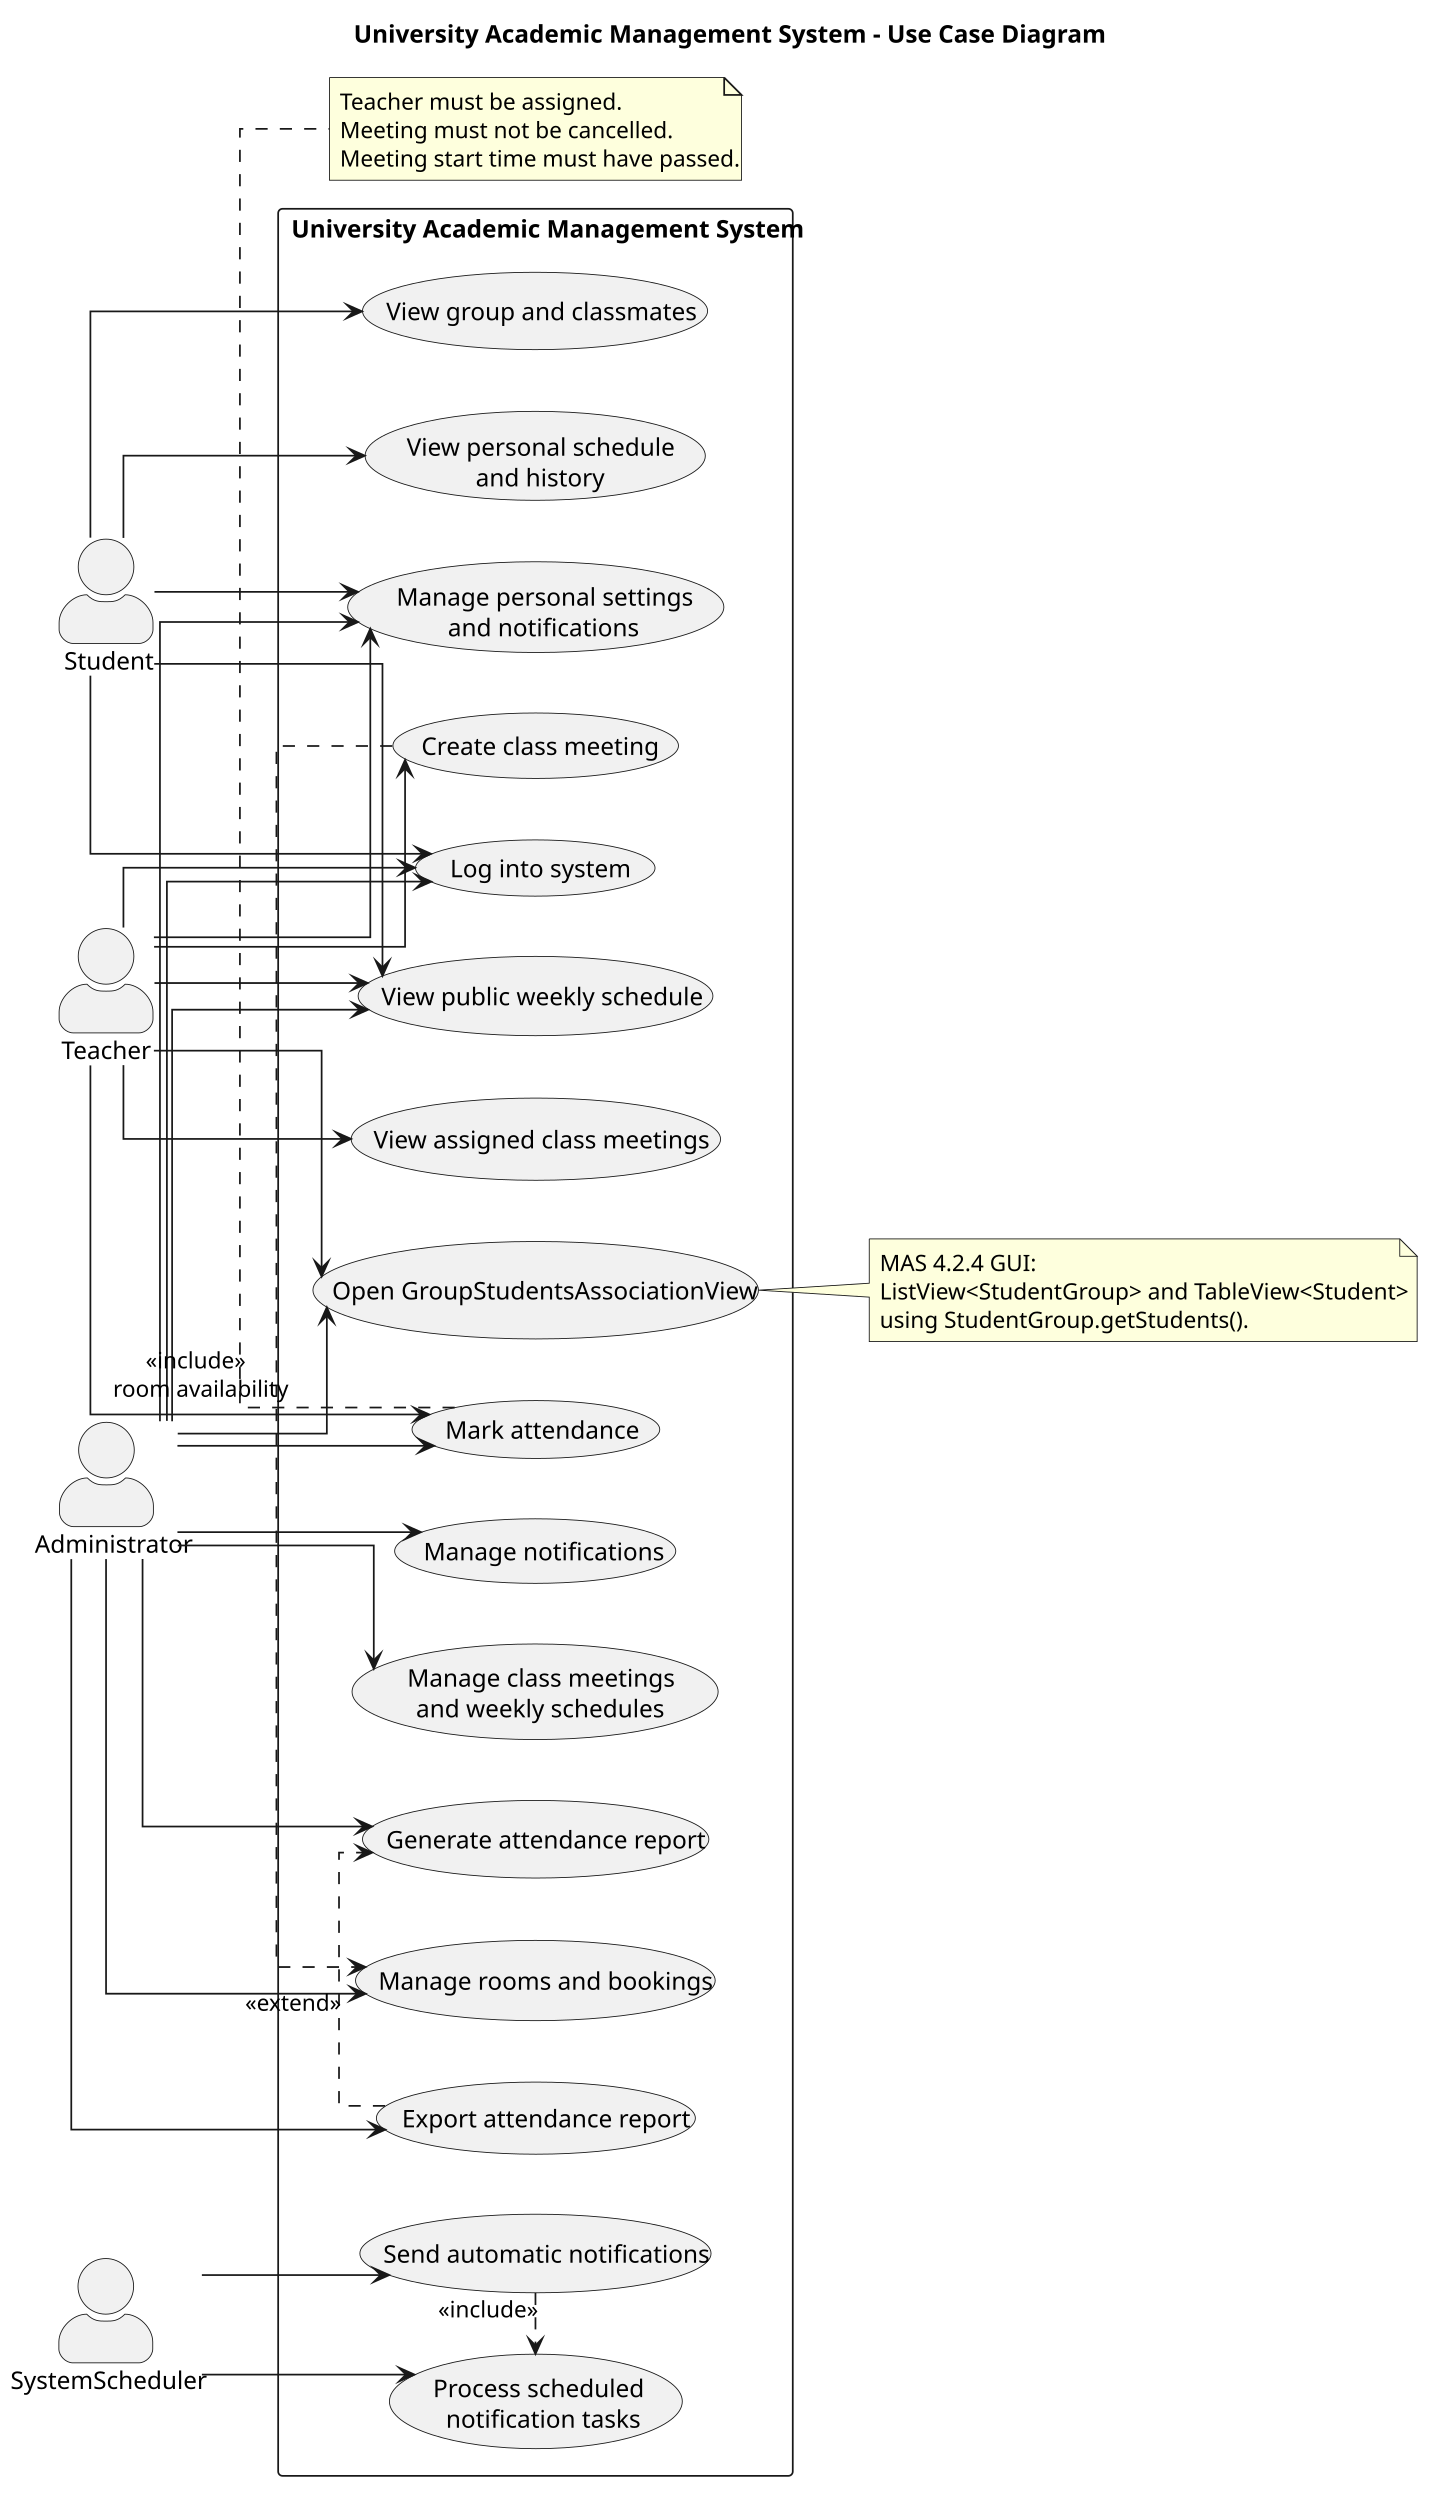
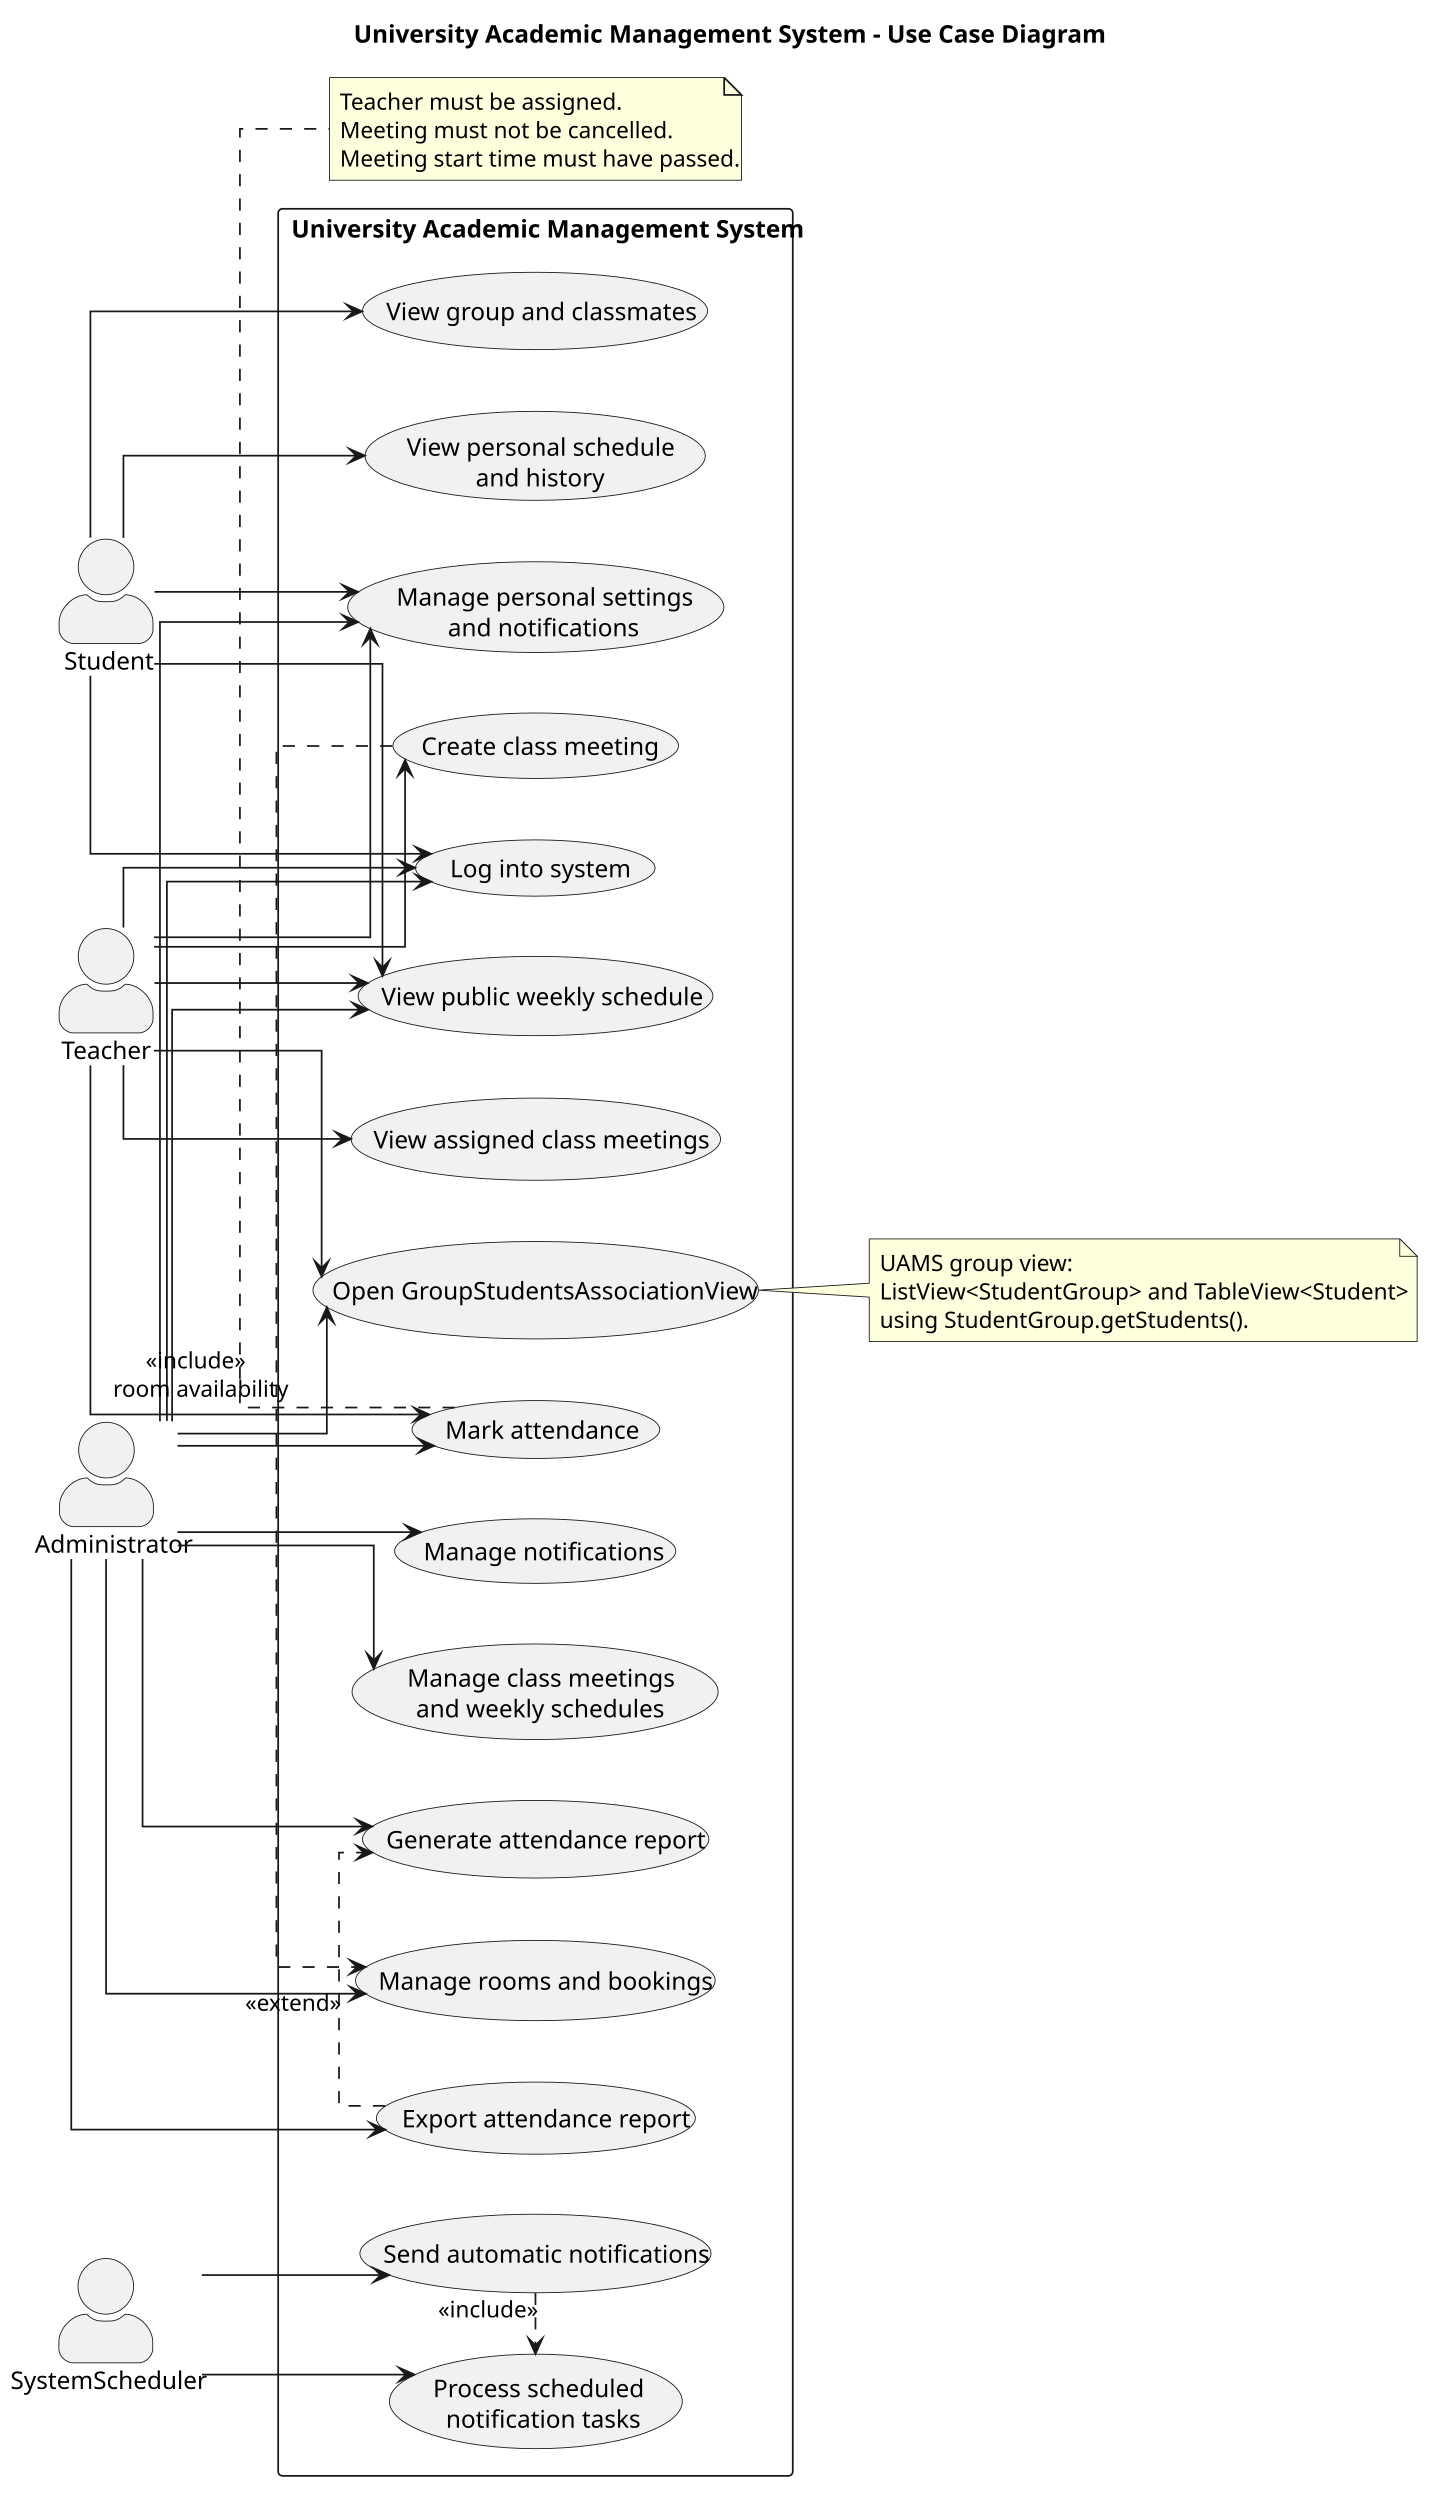
<svg xmlns="http://www.w3.org/2000/svg" contentStyleType="text/css" data-diagram-type="DESCRIPTION" height="1438px" preserveAspectRatio="none" style="width:830px;height:1438px;background:#FFFFFF;" version="1.1" viewBox="0 0 830 1438" width="830px" zoomAndPan="magnify">
  <defs />
  <g>
    <g class="title" data-source-line="1">
      <text fill="#000000" font-family="sans-serif" font-size="14" font-weight="700" lengthAdjust="spacing" textLength="416.281" x="203.431" y="24.533">University Academic Management System - Use Case Diagram</text>
    </g>
    <g class="cluster" data-qualified-name="University Academic Management System" data-source-line="12" id="ent0005">
      <rect fill="none" height="1304" rx="2.5" ry="2.5" style="stroke:#181818;stroke-width:1;" width="296" x="160" y="120.109" />
      <text fill="#000000" font-family="sans-serif" font-size="14" font-weight="700" lengthAdjust="spacing" textLength="280.889" x="167.556" y="136.643">University Academic Management System</text>
    </g>
    <g class="entity" data-qualified-name="University Academic Management System.Login" data-source-line="13" id="ent0006">
      <ellipse cx="307.889" cy="499.287" fill="#F1F1F1" rx="68.889" ry="16.178" style="stroke:#181818;stroke-width:0.5;" />
      <text fill="#000000" font-family="sans-serif" font-size="14" lengthAdjust="spacing" textLength="98.048" x="258.865" y="504.592">Log into system</text>
    </g>
    <g class="entity" data-qualified-name="University Academic Management System.PublicSchedule" data-source-line="14" id="ent0007">
      <ellipse cx="308.036" cy="572.917" fill="#F1F1F1" rx="102.036" ry="22.807" style="stroke:#181818;stroke-width:0.5;" />
      <text fill="#000000" font-family="sans-serif" font-size="14" lengthAdjust="spacing" textLength="177.427" x="219.323" y="578.221">View public weekly schedule</text>
    </g>
    <g class="entity" data-qualified-name="University Academic Management System.Personal" data-source-line="15" id="ent0008">
      <ellipse cx="308.185" cy="349.216" fill="#F1F1F1" rx="108.185" ry="26.106" style="stroke:#181818;stroke-width:0.5;" />
      <text fill="#000000" font-family="sans-serif" font-size="14" lengthAdjust="spacing" textLength="160.323" x="228.023" y="348.365">Manage personal settings</text>
      <text fill="#000000" font-family="sans-serif" font-size="14" lengthAdjust="spacing" textLength="101.179" x="257.596" y="365.974">and notifications</text>
    </g>
    <g class="entity" data-qualified-name="University Academic Management System.PersonalSchedule" data-source-line="16" id="ent0009">
      <ellipse cx="307.849" cy="262.2" fill="#F1F1F1" rx="97.849" ry="25.591" style="stroke:#181818;stroke-width:0.5;" />
      <text fill="#000000" font-family="sans-serif" font-size="14" lengthAdjust="spacing" textLength="147.868" x="233.915" y="262.158">View personal schedule</text>
      <text fill="#000000" font-family="sans-serif" font-size="14" lengthAdjust="spacing" textLength="68.482" x="273.608" y="279.768">and history</text>
    </g>
    <g class="entity" data-qualified-name="University Academic Management System.GroupView" data-source-line="18" id="ent0010">
      <ellipse cx="307.757" cy="178.861" fill="#F1F1F1" rx="99.257" ry="22.251" style="stroke:#181818;stroke-width:0.5;" />
      <text fill="#000000" font-family="sans-serif" font-size="14" lengthAdjust="spacing" textLength="171.199" x="222.157" y="184.165">View group and classmates</text>
    </g>
    <g class="entity" data-qualified-name="University Academic Management System.TeacherMeetings" data-source-line="19" id="ent0011">
      <ellipse cx="308.236" cy="655.257" fill="#F1F1F1" rx="106.236" ry="23.647" style="stroke:#181818;stroke-width:0.5;" />
      <text fill="#000000" font-family="sans-serif" font-size="14" lengthAdjust="spacing" textLength="186.758" x="214.857" y="660.561">View assigned class meetings</text>
    </g>
    <g class="entity" data-qualified-name="University Academic Management System.CreateMeeting" data-source-line="20" id="ent0012">
      <ellipse cx="308.128" cy="428.935" fill="#F1F1F1" rx="82.129" ry="18.826" style="stroke:#181818;stroke-width:0.5;" />
      <text fill="#000000" font-family="sans-serif" font-size="14" lengthAdjust="spacing" textLength="131.503" x="242.377" y="434.24">Create class meeting</text>
    </g>
    <g class="entity" data-qualified-name="University Academic Management System.MarkAttendance" data-source-line="21" id="ent0013">
      <ellipse cx="308.24" cy="822.258" fill="#F1F1F1" rx="71.24" ry="16.648" style="stroke:#181818;stroke-width:0.5;" />
      <text fill="#000000" font-family="sans-serif" font-size="14" lengthAdjust="spacing" textLength="104.282" x="256.099" y="827.562">Mark attendance</text>
    </g>
    <g class="entity" data-qualified-name="University Academic Management System.ManageMeetings" data-source-line="23" id="ent0014">
      <ellipse cx="307.788" cy="973.103" fill="#F1F1F1" rx="105.288" ry="27.494" style="stroke:#181818;stroke-width:0.5;" />
      <text fill="#000000" font-family="sans-serif" font-size="14" lengthAdjust="spacing" textLength="147.075" x="234.25" y="970.187">Manage class meetings</text>
      <text fill="#000000" font-family="sans-serif" font-size="14" lengthAdjust="spacing" textLength="136.972" x="239.302" y="987.797">and weekly schedules</text>
    </g>
    <g class="entity" data-qualified-name="University Academic Management System.ManageRooms" data-source-line="24" id="ent0015">
      <ellipse cx="307.941" cy="1139.197" fill="#F1F1F1" rx="103.441" ry="23.088" style="stroke:#181818;stroke-width:0.5;" />
      <text fill="#000000" font-family="sans-serif" font-size="14" lengthAdjust="spacing" textLength="180.558" x="217.662" y="1144.502">Manage rooms and bookings</text>
    </g>
    <g class="entity" data-qualified-name="University Academic Management System.GenerateReport" data-source-line="25" id="ent0016">
      <ellipse cx="308.116" cy="1057.932" fill="#F1F1F1" rx="99.616" ry="22.323" style="stroke:#181818;stroke-width:0.5;" />
      <text fill="#000000" font-family="sans-serif" font-size="14" lengthAdjust="spacing" textLength="172.006" x="222.113" y="1063.237">Generate attendance report</text>
    </g>
    <g class="entity" data-qualified-name="University Academic Management System.ExportReport" data-source-line="26" id="ent0017">
      <ellipse cx="308.238" cy="1218.357" fill="#F1F1F1" rx="91.738" ry="20.748" style="stroke:#181818;stroke-width:0.5;" />
      <text fill="#000000" font-family="sans-serif" font-size="14" lengthAdjust="spacing" textLength="154.096" x="231.19" y="1223.662">Export attendance report</text>
    </g>
    <g class="entity" data-qualified-name="University Academic Management System.ManageNotifications" data-source-line="27" id="ent0018">
      <ellipse cx="307.849" cy="892.179" fill="#F1F1F1" rx="80.85" ry="18.57" style="stroke:#181818;stroke-width:0.5;" />
      <text fill="#000000" font-family="sans-serif" font-size="14" lengthAdjust="spacing" textLength="128.413" x="243.643" y="897.484">Manage notifications</text>
    </g>
    <g class="entity" data-qualified-name="University Academic Management System.AssociationView" data-source-line="28" id="ent0019">
      <ellipse cx="308.124" cy="742.134" fill="#F1F1F1" rx="128.124" ry="28.025" style="stroke:#181818;stroke-width:0.5;" />
      <text fill="#000000" font-family="sans-serif" font-size="14" lengthAdjust="spacing" textLength="234.247" x="191" y="747.439">Open GroupStudentsAssociationView</text>
    </g>
    <g class="entity" data-qualified-name="University Academic Management System.SchedulerTasks" data-source-line="30" id="ent0020">
      <ellipse cx="308.228" cy="1381.294" fill="#F1F1F1" rx="84.228" ry="27.184" style="stroke:#181818;stroke-width:0.5;" />
      <text fill="#000000" font-family="sans-serif" font-size="14" lengthAdjust="spacing" textLength="118.289" x="249.084" y="1378.826">Process scheduled</text>
      <text fill="#000000" font-family="sans-serif" font-size="14" lengthAdjust="spacing" textLength="103.496" x="256.48" y="1396.436">notification tasks</text>
    </g>
    <g class="entity" data-qualified-name="University Academic Management System.AutoNotifications" data-source-line="31" id="ent0021">
      <ellipse cx="307.996" cy="1296.209" fill="#F1F1F1" rx="100.996" ry="22.599" style="stroke:#181818;stroke-width:0.5;" />
      <text fill="#000000" font-family="sans-serif" font-size="14" lengthAdjust="spacing" textLength="175.102" x="220.445" y="1301.513">Send automatic notifications</text>
    </g>
    <g class="entity" data-qualified-name="Student" data-source-line="7" id="ent0001">
      <ellipse cx="61" cy="326.109" fill="#F1F1F1" rx="16" ry="16" style="stroke:#181818;stroke-width:0.5;" />
      <path d="M61,346.109 C65,346.109 68,346.109 72,342.109 C80,342.109 88,350.109 88,358.109 L88,362.109 C88,366.109 84,370.109 80,370.109 L42,370.109 C38,370.109 34,366.109 34,362.109 L34,358.109 C34,350.109 42,342.109 50,342.109 C54,346.109 57,346.109 61,346.109" fill="#F1F1F1" style="stroke:#181818;stroke-width:0.5;" />
      <text fill="#000000" font-family="sans-serif" font-size="14" lengthAdjust="spacing" textLength="48.262" x="36.869" y="385.143">Student</text>
    </g>
    <g class="entity" data-qualified-name="Teacher" data-source-line="8" id="ent0002">
      <ellipse cx="61" cy="550.109" fill="#F1F1F1" rx="16" ry="16" style="stroke:#181818;stroke-width:0.5;" />
      <path d="M61,570.109 C65,570.109 68,570.109 72,566.109 C80,566.109 88,574.109 88,582.109 L88,586.109 C88,590.109 84,594.109 80,594.109 L42,594.109 C38,594.109 34,590.109 34,586.109 L34,582.109 C34,574.109 42,566.109 50,566.109 C54,570.109 57,570.109 61,570.109" fill="#F1F1F1" style="stroke:#181818;stroke-width:0.5;" />
      <text fill="#000000" font-family="sans-serif" font-size="14" lengthAdjust="spacing" textLength="51.358" x="35.321" y="609.143">Teacher</text>
    </g>
    <g class="entity" data-qualified-name="Administrator" data-source-line="9" id="ent0003">
      <ellipse cx="61.234" cy="834.109" fill="#F1F1F1" rx="16" ry="16" style="stroke:#181818;stroke-width:0.5;" />
      <path d="M61.234,854.109 C65.234,854.109 68.234,854.109 72.234,850.109 C80.234,850.109 88.234,858.109 88.234,866.109 L88.234,870.109 C88.234,874.109 84.234,878.109 80.234,878.109 L42.234,878.109 C38.234,878.109 34.234,874.109 34.234,870.109 L34.234,866.109 C34.234,858.109 42.234,850.109 50.234,850.109 C54.234,854.109 57.234,854.109 61.234,854.109" fill="#F1F1F1" style="stroke:#181818;stroke-width:0.5;" />
      <text fill="#000000" font-family="sans-serif" font-size="14" lengthAdjust="spacing" textLength="82.469" x="20" y="893.143">Administrator</text>
    </g>
    <g class="entity" data-qualified-name="SystemScheduler" data-source-line="10" id="ent0004">
      <ellipse cx="60.858" cy="1315.109" fill="#F1F1F1" rx="16" ry="16" style="stroke:#181818;stroke-width:0.5;" />
      <path d="M60.858,1335.109 C64.858,1335.109 67.858,1335.109 71.858,1331.109 C79.858,1331.109 87.858,1339.109 87.858,1347.109 L87.858,1351.109 C87.858,1355.109 83.858,1359.109 79.858,1359.109 L41.858,1359.109 C37.858,1359.109 33.858,1355.109 33.858,1351.109 L33.858,1347.109 C33.858,1339.109 41.858,1331.109 49.858,1331.109 C53.858,1335.109 56.858,1335.109 60.858,1335.109" fill="#F1F1F1" style="stroke:#181818;stroke-width:0.5;" />
      <text fill="#000000" font-family="sans-serif" font-size="14" lengthAdjust="spacing" textLength="109.717" x="6" y="1374.143">SystemScheduler</text>
    </g>
    <g class="entity" data-qualified-name="GMN49" data-source-line="67" id="ent0050">
      <path d="M500,712.609 L500,738.109 L436.16,742.109 L500,746.109 L500,771.664 A0,0 0 0 0 500,771.664 L815.144,771.664 A0,0 0 0 0 815.144,771.664 L815.144,722.609 L805.144,712.609 L500,712.609 A0,0 0 0 0 500,712.609" fill="#FEFFDD" style="stroke:#181818;stroke-width:0.5;" />
      <path d="M805.144,712.609 L805.144,722.609 L815.144,722.609 L805.144,712.609" fill="#FEFFDD" style="stroke:#181818;stroke-width:0.5;" />
-       <text fill="#000000" font-family="sans-serif" font-size="13" lengthAdjust="spacing" textLength="91.032" x="506" y="731.105">MAS 4.2.4 GUI:</text>
+       <text fill="#000000" font-family="sans-serif" font-size="13" lengthAdjust="spacing" textLength="91.032" x="506" y="731.105">UAMS group view:</text>
      <text fill="#000000" font-family="sans-serif" font-size="13" lengthAdjust="spacing" textLength="294.144" x="506" y="747.456">ListView&lt;StudentGroup&gt; and TableView&lt;Student&gt;</text>
      <text fill="#000000" font-family="sans-serif" font-size="13" lengthAdjust="spacing" textLength="200.903" x="506" y="763.808">using StudentGroup.getStudents().</text>
    </g>
    <g class="entity" data-qualified-name="GMN52" data-source-line="73" id="ent0053">
      <path d="M189.5,44.609 L189.5,103.664 L426.543,103.664 L426.543,54.609 L416.543,44.609 L189.5,44.609" fill="#FEFFDD" style="stroke:#181818;stroke-width:0.5;" />
      <path d="M416.543,44.609 L416.543,54.609 L426.543,54.609 L416.543,44.609" fill="#FEFFDD" style="stroke:#181818;stroke-width:1;" />
      <text fill="#000000" font-family="sans-serif" font-size="13" lengthAdjust="spacing" textLength="156.806" x="195.5" y="63.105">Teacher must be assigned.</text>
      <text fill="#000000" font-family="sans-serif" font-size="13" lengthAdjust="spacing" textLength="179.937" x="195.5" y="79.456">Meeting must not be cancelled.</text>
      <text fill="#000000" font-family="sans-serif" font-size="13" lengthAdjust="spacing" textLength="216.042" x="195.5" y="95.808">Meeting start time must have passed.</text>
    </g>
    <g class="link" data-entity-1="ent0001" data-entity-2="ent0006" data-link-type="dependency" data-source-line="34" id="lnk22">
      <path d="M52,388.659 C52,430.679 52,491.109 52,491.109 C52,491.109 167.31,491.109 242.98,491.109" fill="none" id="Student-to-Login" style="stroke:#181818;stroke-width:1;" />
      <polygon fill="#181818" points="247.98,491.109,238.98,487.109,242.98,491.109,238.98,495.109,247.98,491.109" style="stroke:#181818;stroke-width:1;stroke-linejoin:miter;stroke-miterlimit:10;" />
    </g>
    <g class="link" data-entity-1="ent0001" data-entity-2="ent0007" data-link-type="dependency" data-source-line="35" id="lnk23">
      <path d="M88.7,381.859 C134.25,381.859 220,381.859 220,381.859 C220,381.859 220,514.909 220,556.429" fill="none" id="Student-to-PublicSchedule" style="stroke:#181818;stroke-width:1;" />
      <polygon fill="#181818" points="220,561.429,224,552.429,220,556.429,216,552.429,220,561.429" style="stroke:#181818;stroke-width:1;stroke-linejoin:miter;stroke-miterlimit:10;" />
    </g>
    <g class="link" data-entity-1="ent0001" data-entity-2="ent0008" data-link-type="dependency" data-source-line="36" id="lnk24">
      <path d="M88.85,340.439 C117.37,340.439 158.41,340.439 200.95,340.439" fill="none" id="Student-to-Personal" style="stroke:#181818;stroke-width:1;" />
      <polygon fill="#181818" points="205.95,340.439,196.95,336.439,200.95,340.439,196.95,344.439,205.95,340.439" style="stroke:#181818;stroke-width:1;stroke-linejoin:miter;stroke-miterlimit:10;" />
    </g>
    <g class="link" data-entity-1="ent0001" data-entity-2="ent0009" data-link-type="dependency" data-source-line="37" id="lnk25">
      <path d="M71,309.429 C71,286.479 71,262.109 71,262.109 C71,262.109 139.69,262.109 204.89,262.109" fill="none" id="Student-to-PersonalSchedule" style="stroke:#181818;stroke-width:1;" />
      <polygon fill="#181818" points="209.89,262.109,200.89,258.109,204.89,262.109,200.89,266.109,209.89,262.109" style="stroke:#181818;stroke-width:1;stroke-linejoin:miter;stroke-miterlimit:10;" />
    </g>
    <g class="link" data-entity-1="ent0001" data-entity-2="ent0010" data-link-type="dependency" data-source-line="38" id="lnk26">
      <path d="M52,309.249 C52,259.009 52,179.109 52,179.109 C52,179.109 131.41,179.109 203.29,179.109" fill="none" id="Student-to-GroupView" style="stroke:#181818;stroke-width:1;" />
      <polygon fill="#181818" points="208.29,179.109,199.29,175.109,203.29,179.109,199.29,183.109,208.29,179.109" style="stroke:#181818;stroke-width:1;stroke-linejoin:miter;stroke-miterlimit:10;" />
    </g>
    <g class="link" data-entity-1="ent0002" data-entity-2="ent0006" data-link-type="dependency" data-source-line="40" id="lnk27">
      <path d="M71,533.509 C71,515.919 71,499.109 71,499.109 C71,499.109 163.86,499.109 233.81,499.109" fill="none" id="Teacher-to-Login" style="stroke:#181818;stroke-width:1;" />
      <polygon fill="#181818" points="238.81,499.109,229.81,495.109,233.81,499.109,229.81,503.109,238.81,499.109" style="stroke:#181818;stroke-width:1;stroke-linejoin:miter;stroke-miterlimit:10;" />
    </g>
    <g class="link" data-entity-1="ent0002" data-entity-2="ent0007" data-link-type="dependency" data-source-line="41" id="lnk28">
      <path d="M88.85,565.439 C118.63,565.439 162.52,565.439 206.57,565.439" fill="none" id="Teacher-to-PublicSchedule" style="stroke:#181818;stroke-width:1;" />
      <polygon fill="#181818" points="211.57,565.439,202.57,561.439,206.57,565.439,202.57,569.439,211.57,565.439" style="stroke:#181818;stroke-width:1;stroke-linejoin:miter;stroke-miterlimit:10;" />
    </g>
    <g class="link" data-entity-1="ent0002" data-entity-2="ent0008" data-link-type="dependency" data-source-line="42" id="lnk29">
      <path d="M88.53,539.109 C132.33,539.109 213,539.109 213,539.109 C213,539.109 213,408.849 213,366.579" fill="none" id="Teacher-to-Personal" style="stroke:#181818;stroke-width:1;" />
      <polygon fill="#181818" points="213,361.579,209,370.579,213,366.579,217,370.579,213,361.579" style="stroke:#181818;stroke-width:1;stroke-linejoin:miter;stroke-miterlimit:10;" />
    </g>
    <g class="link" data-entity-1="ent0002" data-entity-2="ent0011" data-link-type="dependency" data-source-line="43" id="lnk30">
      <path d="M71,612.669 C71,633.639 71,655.109 71,655.109 C71,655.109 133.87,655.109 196.98,655.109" fill="none" id="Teacher-to-TeacherMeetings" style="stroke:#181818;stroke-width:1;" />
      <polygon fill="#181818" points="201.98,655.109,192.98,651.109,196.98,655.109,192.98,659.109,201.98,655.109" style="stroke:#181818;stroke-width:1;stroke-linejoin:miter;stroke-miterlimit:10;" />
    </g>
    <g class="link" data-entity-1="ent0002" data-entity-2="ent0012" data-link-type="dependency" data-source-line="44" id="lnk31">
      <path d="M88.63,544.609 C137.26,544.609 233,544.609 233,544.609 C233,544.609 233,468.139 233,442.049" fill="none" id="Teacher-to-CreateMeeting" style="stroke:#181818;stroke-width:1;" />
      <polygon fill="#181818" points="233,437.049,229,446.049,233,442.049,237,446.049,233,437.049" style="stroke:#181818;stroke-width:1;stroke-linejoin:miter;stroke-miterlimit:10;" />
    </g>
    <g class="link" data-entity-1="ent0002" data-entity-2="ent0013" data-link-type="dependency" data-source-line="45" id="lnk32">
      <path d="M52,612.819 C52,681.129 52,813.609 52,813.609 C52,813.609 166.29,813.609 242.01,813.609" fill="none" id="Teacher-to-MarkAttendance" style="stroke:#181818;stroke-width:1;" />
      <polygon fill="#181818" points="247.01,813.609,238.01,809.609,242.01,813.609,238.01,817.609,247.01,813.609" style="stroke:#181818;stroke-width:1;stroke-linejoin:miter;stroke-miterlimit:10;" />
    </g>
    <g class="link" data-entity-1="ent0002" data-entity-2="ent0019" data-link-type="dependency" data-source-line="46" id="lnk33">
      <path d="M88.52,604.359 C125.05,604.359 185,604.359 185,604.359 C185,604.359 185,700.169 185,729.309" fill="none" id="Teacher-to-AssociationView" style="stroke:#181818;stroke-width:1;" />
      <polygon fill="#181818" points="185,734.309,189,725.309,185,729.309,181,725.309,185,734.309" style="stroke:#181818;stroke-width:1;stroke-linejoin:miter;stroke-miterlimit:10;" />
    </g>
    <g class="link" data-entity-1="ent0003" data-entity-2="ent0006" data-link-type="dependency" data-source-line="48" id="lnk34">
      <path d="M96,817.299 C96,725.569 96,507.109 96,507.109 C96,507.109 180.41,507.109 243.1,507.109" fill="none" id="Administrator-to-Login" style="stroke:#181818;stroke-width:1;" />
      <polygon fill="#181818" points="248.1,507.109,239.1,503.109,243.1,507.109,239.1,511.109,248.1,507.109" style="stroke:#181818;stroke-width:1;stroke-linejoin:miter;stroke-miterlimit:10;" />
    </g>
    <g class="link" data-entity-1="ent0003" data-entity-2="ent0007" data-link-type="dependency" data-source-line="49" id="lnk35">
      <path d="M99,817.519 C99,741.109 99,580.779 99,580.779 C99,580.779 151.91,580.779 206.76,580.779" fill="none" id="Administrator-to-PublicSchedule" style="stroke:#181818;stroke-width:1;" />
      <polygon fill="#181818" points="211.76,580.779,202.76,576.779,206.76,580.779,202.76,584.779,211.76,580.779" style="stroke:#181818;stroke-width:1;stroke-linejoin:miter;stroke-miterlimit:10;" />
    </g>
    <g class="link" data-entity-1="ent0003" data-entity-2="ent0008" data-link-type="dependency" data-source-line="50" id="lnk36">
      <path d="M92,817.509 C92,699.409 92,357.779 92,357.779 C92,357.779 145.08,357.779 201.01,357.779" fill="none" id="Administrator-to-Personal" style="stroke:#181818;stroke-width:1;" />
      <polygon fill="#181818" points="206.01,357.779,197.01,353.779,201.01,357.779,197.01,361.779,206.01,357.779" style="stroke:#181818;stroke-width:1;stroke-linejoin:miter;stroke-miterlimit:10;" />
    </g>
    <g class="link" data-entity-1="ent0003" data-entity-2="ent0014" data-link-type="dependency" data-source-line="51" id="lnk37">
      <path d="M102.27,888.939 C147.89,888.939 215,888.939 215,888.939 C215,888.939 215,931.289 215,954.959" fill="none" id="Administrator-to-ManageMeetings" style="stroke:#181818;stroke-width:1;" />
      <polygon fill="#181818" points="215,959.959,219,950.959,215,954.959,211,950.959,215,959.959" style="stroke:#181818;stroke-width:1;stroke-linejoin:miter;stroke-miterlimit:10;" />
    </g>
    <g class="link" data-entity-1="ent0003" data-entity-2="ent0015" data-link-type="dependency" data-source-line="52" id="lnk38">
      <path d="M61,896.779 C61,976.109 61,1146.779 61,1146.779 C61,1146.779 136.34,1146.779 205.38,1146.779" fill="none" id="Administrator-to-ManageRooms" style="stroke:#181818;stroke-width:1;" />
      <polygon fill="#181818" points="210.38,1146.779,201.38,1142.779,205.38,1146.779,201.38,1150.779,210.38,1146.779" style="stroke:#181818;stroke-width:1;stroke-linejoin:miter;stroke-miterlimit:10;" />
    </g>
    <g class="link" data-entity-1="ent0003" data-entity-2="ent0016" data-link-type="dependency" data-source-line="53" id="lnk39">
      <path d="M82,896.729 C82,953.349 82,1050.609 82,1050.609 C82,1050.609 147.03,1050.609 209.12,1050.609" fill="none" id="Administrator-to-GenerateReport" style="stroke:#181818;stroke-width:1;" />
      <polygon fill="#181818" points="214.12,1050.609,205.12,1046.609,209.12,1050.609,205.12,1054.609,214.12,1050.609" style="stroke:#181818;stroke-width:1;stroke-linejoin:miter;stroke-miterlimit:10;" />
    </g>
    <g class="link" data-entity-1="ent0003" data-entity-2="ent0017" data-link-type="dependency" data-source-line="54" id="lnk40">
      <path d="M41,896.819 C41,991.939 41,1224.939 41,1224.939 C41,1224.939 138.67,1224.939 216.68,1224.939" fill="none" id="Administrator-to-ExportReport" style="stroke:#181818;stroke-width:1;" />
      <polygon fill="#181818" points="221.68,1224.939,212.68,1220.939,216.68,1224.939,212.68,1228.939,221.68,1224.939" style="stroke:#181818;stroke-width:1;stroke-linejoin:miter;stroke-miterlimit:10;" />
    </g>
    <g class="link" data-entity-1="ent0003" data-entity-2="ent0018" data-link-type="dependency" data-source-line="55" id="lnk41">
      <path d="M102.06,881.279 C140.2,881.279 192.64,881.279 237.17,881.279" fill="none" id="Administrator-to-ManageNotifications" style="stroke:#181818;stroke-width:1;" />
      <polygon fill="#181818" points="242.17,881.279,233.17,877.279,237.17,881.279,233.17,885.279,242.17,881.279" style="stroke:#181818;stroke-width:1;stroke-linejoin:miter;stroke-miterlimit:10;" />
    </g>
    <g class="link" data-entity-1="ent0003" data-entity-2="ent0013" data-link-type="dependency" data-source-line="56" id="lnk42">
      <path d="M102.06,831.609 C142.39,831.609 199.31,831.609 244.72,831.609" fill="none" id="Administrator-to-MarkAttendance" style="stroke:#181818;stroke-width:1;" />
      <polygon fill="#181818" points="249.72,831.609,240.72,827.609,244.72,831.609,240.72,835.609,249.72,831.609" style="stroke:#181818;stroke-width:1;stroke-linejoin:miter;stroke-miterlimit:10;" />
    </g>
    <g class="link" data-entity-1="ent0003" data-entity-2="ent0019" data-link-type="dependency" data-source-line="57" id="lnk43">
      <path d="M102.23,824.609 C139.32,824.609 188,824.609 188,824.609 C188,824.609 188,778.749 188,756.899" fill="none" id="Administrator-to-AssociationView" style="stroke:#181818;stroke-width:1;" />
      <polygon fill="#181818" points="188,751.899,184,760.899,188,756.899,192,760.899,188,751.899" style="stroke:#181818;stroke-width:1;stroke-linejoin:miter;stroke-miterlimit:10;" />
    </g>
    <g class="link" data-entity-1="ent0004" data-entity-2="ent0020" data-link-type="dependency" data-source-line="59" id="lnk44">
      <path d="M116.12,1365.859 C152.24,1365.859 194.74,1365.859 233.45,1365.859" fill="none" id="SystemScheduler-to-SchedulerTasks" style="stroke:#181818;stroke-width:1;" />
      <polygon fill="#181818" points="238.45,1365.859,229.45,1361.859,233.45,1365.859,229.45,1369.859,238.45,1365.859" style="stroke:#181818;stroke-width:1;stroke-linejoin:miter;stroke-miterlimit:10;" />
    </g>
    <g class="link" data-entity-1="ent0004" data-entity-2="ent0021" data-link-type="dependency" data-source-line="60" id="lnk45">
      <path d="M116.12,1308.609 C147.83,1308.609 183.32,1308.609 218.92,1308.609" fill="none" id="SystemScheduler-to-AutoNotifications" style="stroke:#181818;stroke-width:1;" />
      <polygon fill="#181818" points="223.92,1308.609,214.92,1304.609,218.92,1308.609,214.92,1312.609,223.92,1308.609" style="stroke:#181818;stroke-width:1;stroke-linejoin:miter;stroke-miterlimit:10;" />
    </g>
    <g class="link" data-entity-1="ent0012" data-entity-2="ent0015" data-link-type="dependency" data-source-line="62" id="lnk46">
      <path d="M225.66,429.109 C191.2,429.109 159,429.109 159,429.109 C159,429.109 159,1131.439 159,1131.439 C159,1131.439 177.19,1131.439 205.28,1131.439" fill="none" id="CreateMeeting-to-ManageRooms" style="stroke:#181818;stroke-width:1;stroke-dasharray:7,7;" />
      <polygon fill="#181818" points="210.28,1131.439,201.28,1127.439,205.28,1131.439,201.28,1135.439,210.28,1131.439" style="stroke:#181818;stroke-width:1;stroke-linejoin:miter;stroke-miterlimit:10;" />
      <text fill="#000000" font-family="sans-serif" font-size="13" lengthAdjust="spacing" textLength="55.656" x="83.773" y="787.085">«include»</text>
      <text fill="#000000" font-family="sans-serif" font-size="13" lengthAdjust="spacing" textLength="93.203" x="65" y="803.436">room availability</text>
    </g>
    <g class="link" data-entity-1="ent0017" data-entity-2="ent0016" data-link-type="dependency" data-source-line="63" id="lnk47">
      <path d="M221.49,1211.279 C206.17,1211.279 195,1211.279 195,1211.279 C195,1211.279 195,1065.609 195,1065.609 C195,1065.609 197.74,1065.609 209.17,1065.609" fill="none" id="ExportReport-to-GenerateReport" style="stroke:#181818;stroke-width:1;stroke-dasharray:7,7;" />
      <polygon fill="#181818" points="214.17,1065.609,205.17,1061.609,209.17,1065.609,205.17,1069.609,214.17,1065.609" style="stroke:#181818;stroke-width:1;stroke-linejoin:miter;stroke-miterlimit:10;" />
      <text fill="#000000" font-family="sans-serif" font-size="13" lengthAdjust="spacing" textLength="53.492" x="141" y="1156.604">«extend»</text>
    </g>
    <g class="link" data-entity-1="ent0021" data-entity-2="ent0020" data-link-type="dependency" data-source-line="64" id="lnk48">
      <path d="M308,1318.889 C308,1329.709 308,1337.719 308,1349.039" fill="none" id="AutoNotifications-to-SchedulerTasks" style="stroke:#181818;stroke-width:1;stroke-dasharray:7,7;" />
      <polygon fill="#181818" points="308,1354.039,312,1345.039,308,1349.039,304,1345.039,308,1354.039" style="stroke:#181818;stroke-width:1;stroke-linejoin:miter;stroke-miterlimit:10;" />
      <text fill="#000000" font-family="sans-serif" font-size="13" lengthAdjust="spacing" textLength="55.656" x="252" y="1332.955">«include»</text>
    </g>
    <g class="link" data-entity-1="ent0013" data-entity-2="ent0053" data-link-type="association" data-source-line="73" id="lnk54">
      <path d="M261.55,809.609 C211.21,809.609 138,809.609 138,809.609 C138,809.609 138,74.109 138,74.109 C138,74.109 160.68,74.109 189.47,74.109" fill="none" id="MarkAttendance-GMN52" style="stroke:#181818;stroke-width:1;stroke-dasharray:7,7;" />
    </g>
  </g>
</svg>
